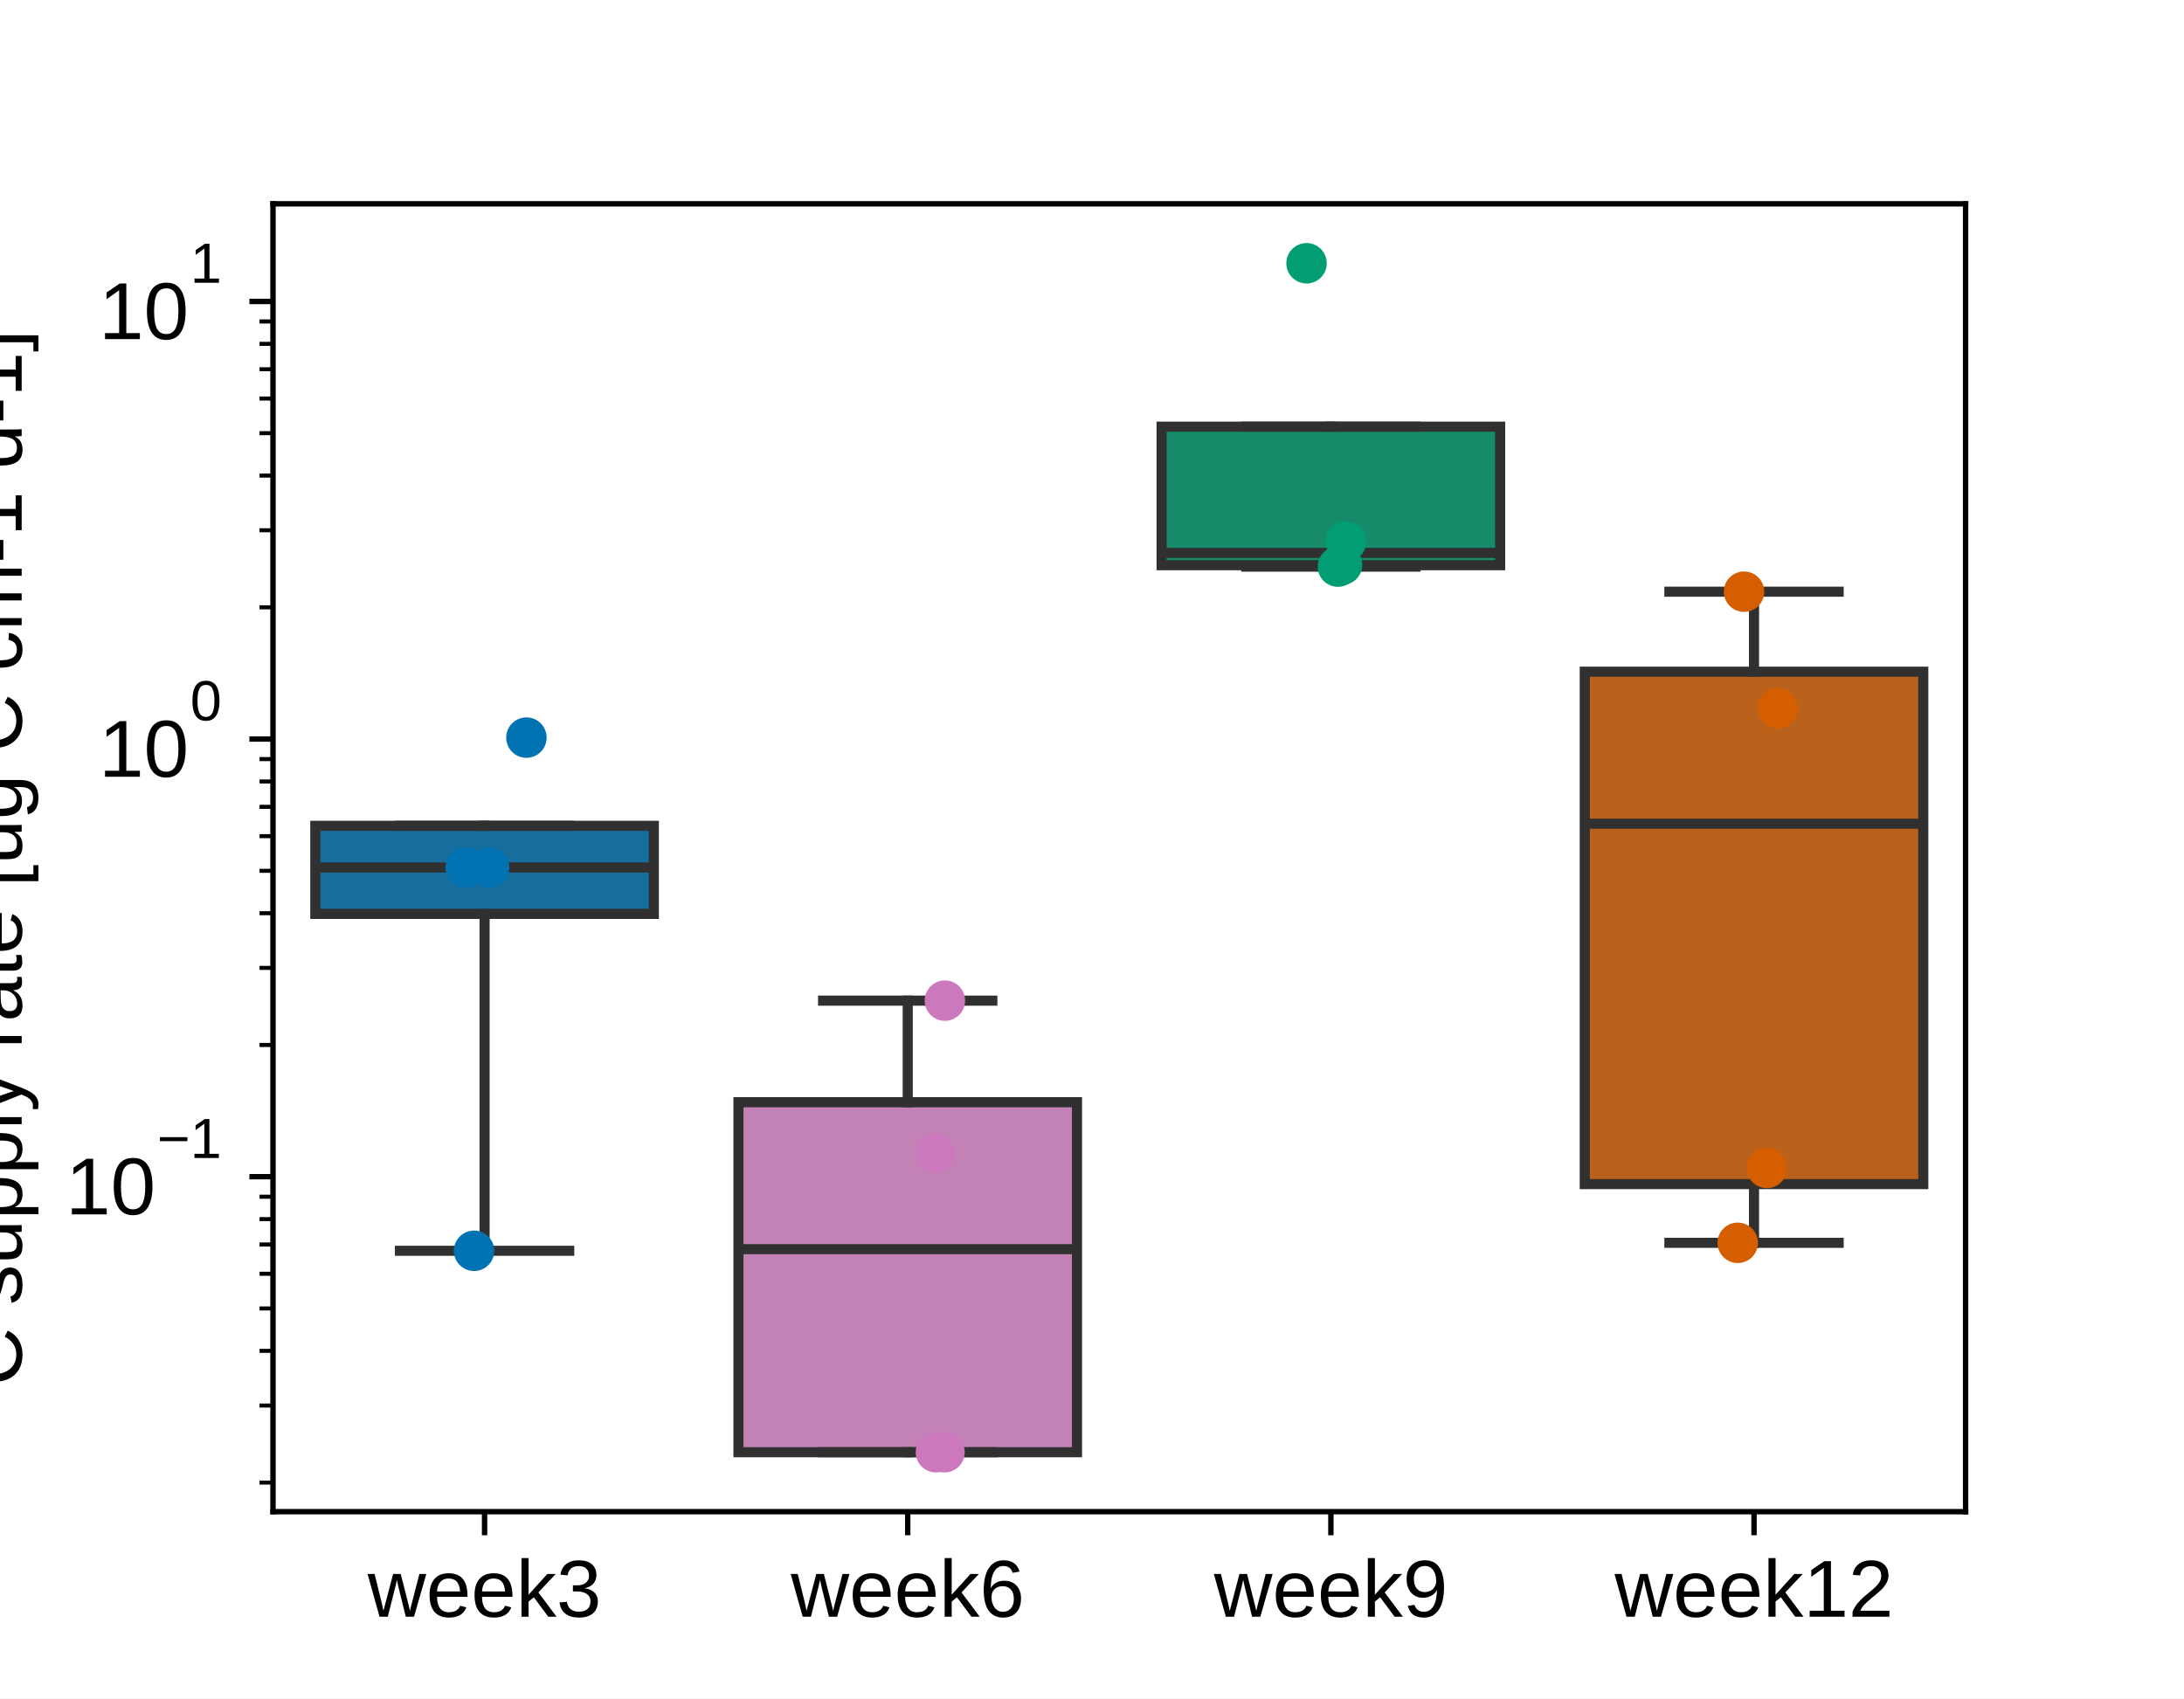
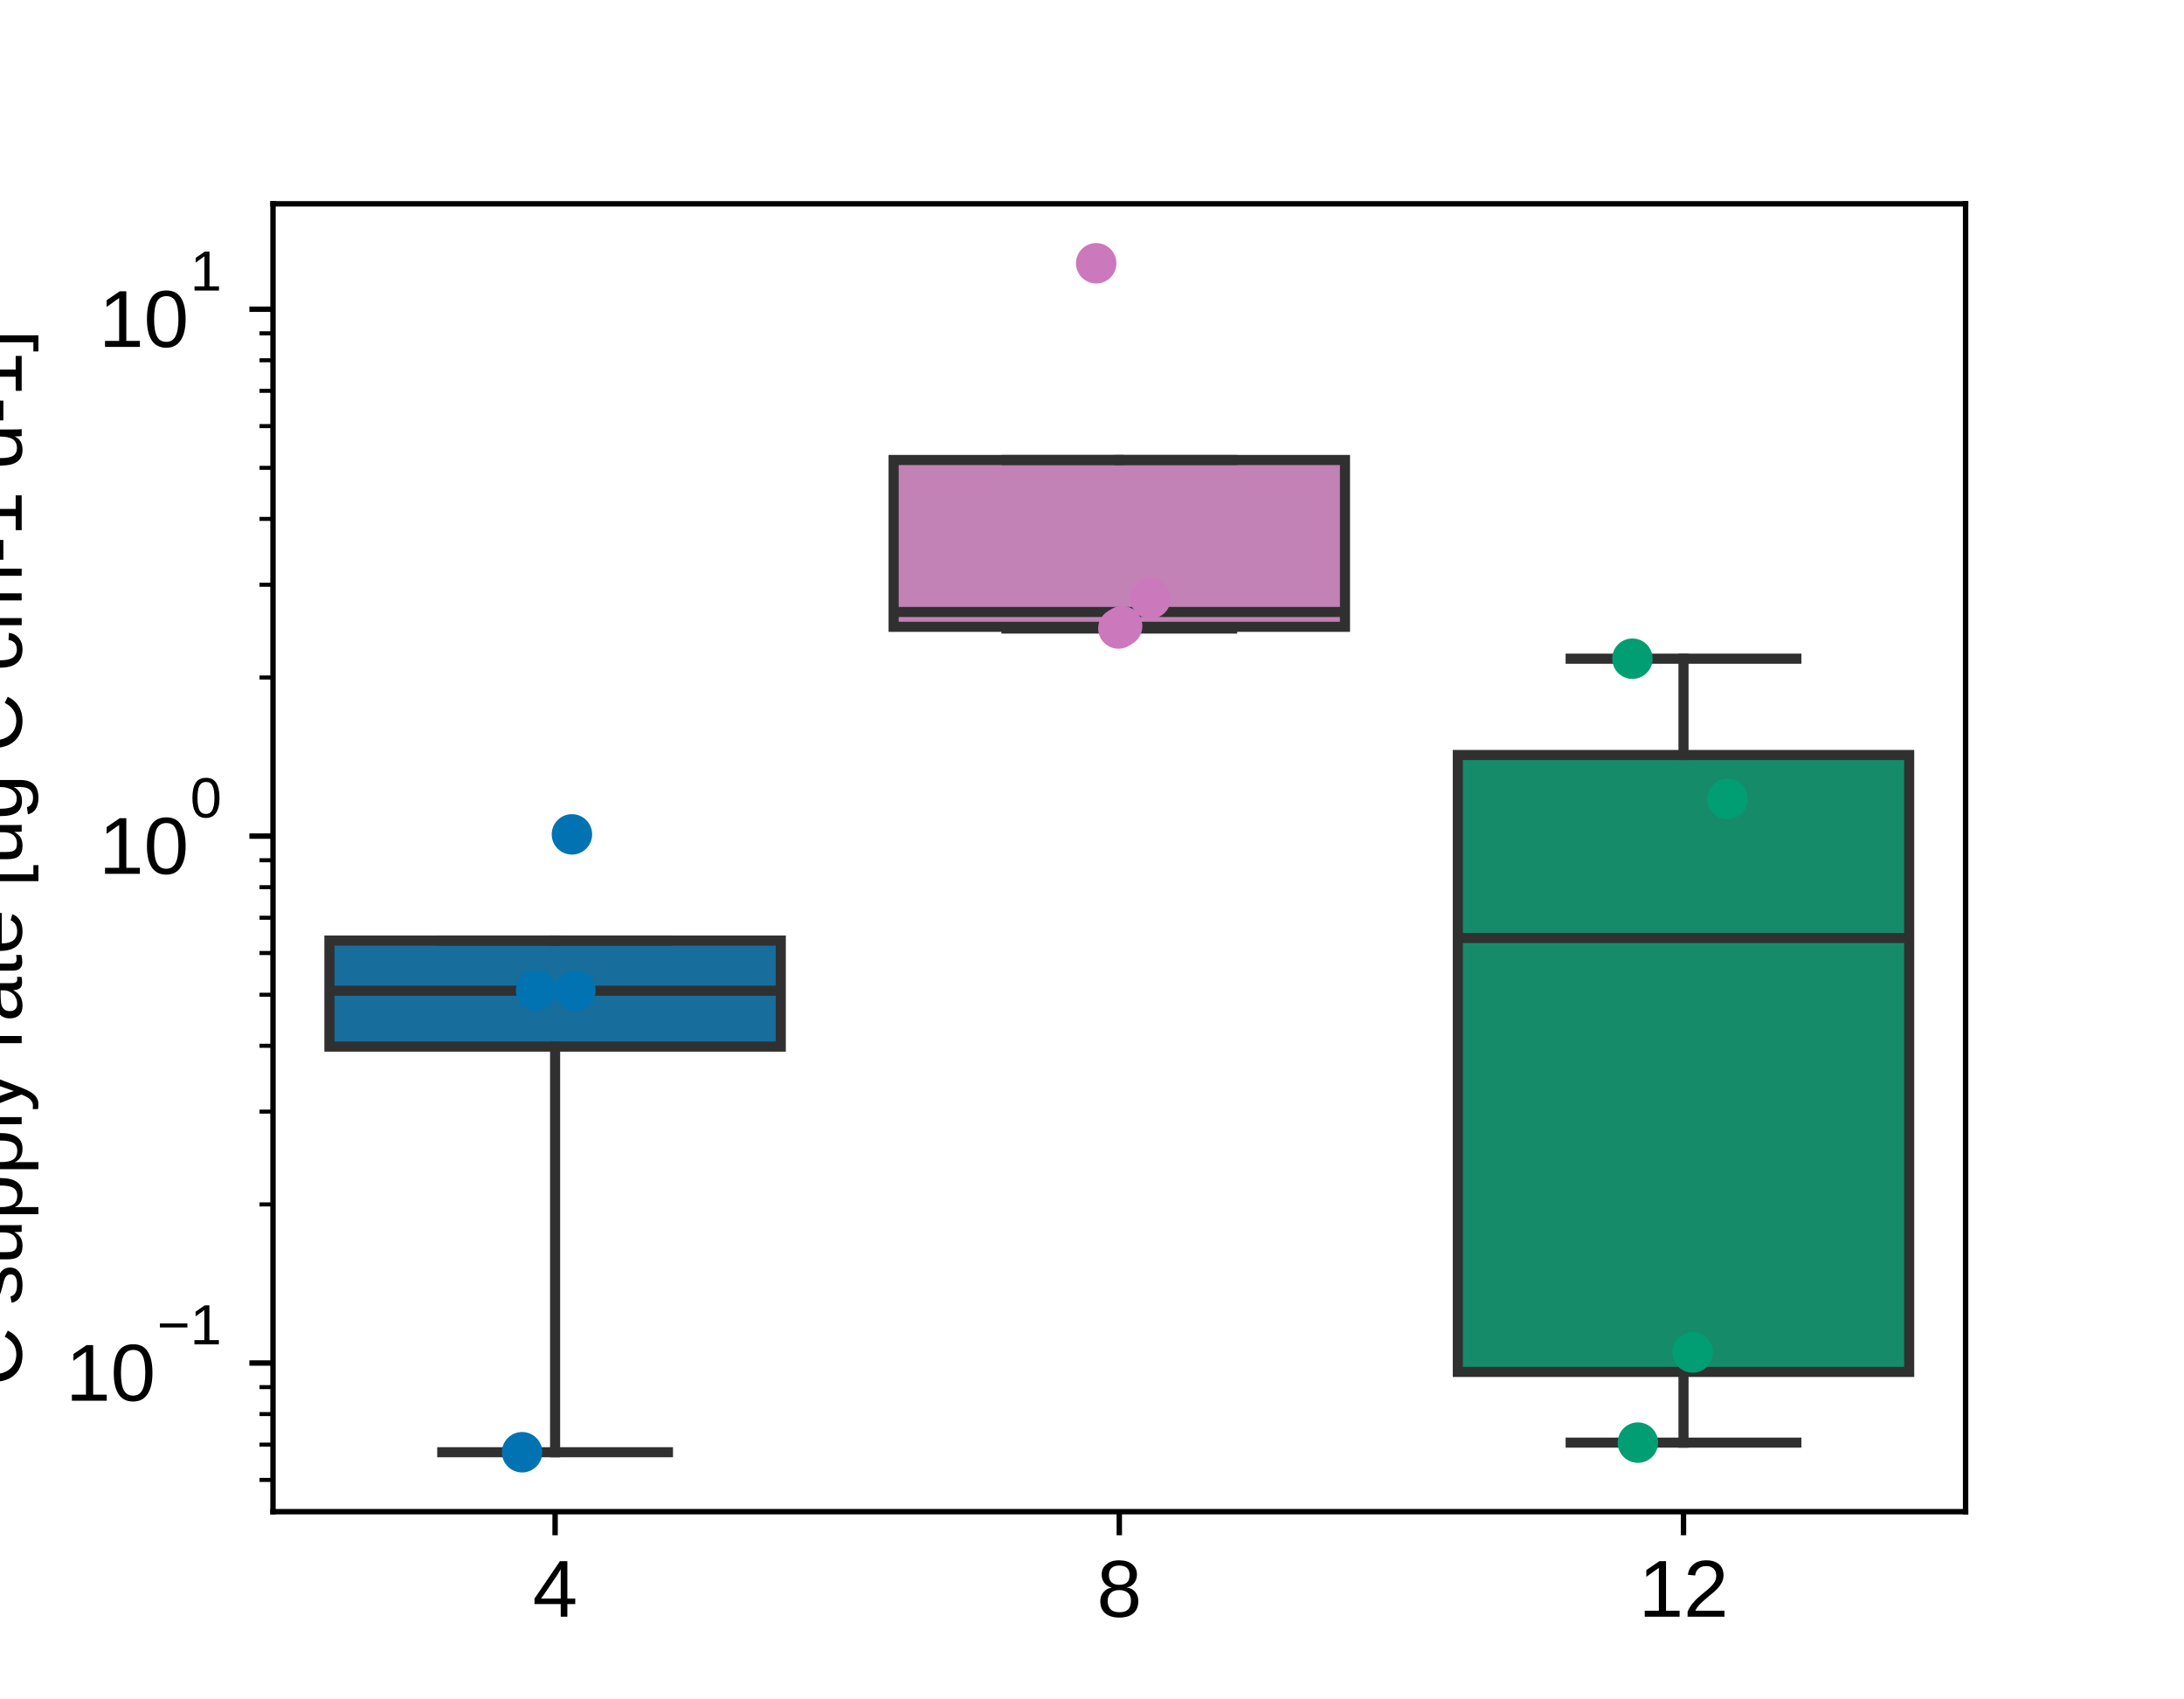
<svg xmlns="http://www.w3.org/2000/svg" xmlns:xlink="http://www.w3.org/1999/xlink" width="324pt" height="252pt" viewBox="0 0 324 252" version="1.1">
  <defs>
    <style type="text/css">*{stroke-linejoin: round; stroke-linecap: butt}</style>
  </defs>
  <g id="figure_1">
    <g id="patch_1">
      <path d="M 0 252  L 324 252  L 324 0  L 0 0  z " style="fill: #ffffff" />
    </g>
    <g id="axes_1">
      <g id="patch_2">
        <path d="M 40.5 224.28  L 291.6 224.28  L 291.6 30.24  L 40.5 30.24  z " style="fill: #ffffff" />
      </g>
      <g id="patch_3">
-         <path d="M 46.778 135.59  L 96.998 135.59  L 96.998 122.521  L 46.778 122.521  L 46.778 135.59  z " clip-path="url(#pc10ff89085)" style="fill: #176d9c; stroke: #303030; stroke-width: 1.5; stroke-linejoin: miter" />
+         <path d="M 48.87 155.28  L 115.83 155.28  L 115.83 139.546  L 48.87 139.546  L 48.87 155.28  z " clip-path="url(#p08565eb645)" style="fill: #176d9c; stroke: #303030; stroke-width: 1.5; stroke-linejoin: miter" />
      </g>
      <g id="patch_4">
-         <path d="M 109.552 215.46  L 159.773 215.46  L 159.773 163.529  L 109.552 163.529  L 109.552 215.46  z " clip-path="url(#pc10ff89085)" style="fill: #c282b5; stroke: #303030; stroke-width: 1.5; stroke-linejoin: miter" />
+         <path d="M 132.57 92.997  L 199.53 92.997  L 199.53 68.245  L 132.57 68.245  L 132.57 92.997  z " clip-path="url(#p08565eb645)" style="fill: #c282b5; stroke: #303030; stroke-width: 1.5; stroke-linejoin: miter" />
      </g>
      <g id="patch_5">
-         <path d="M 172.327 83.859  L 222.548 83.859  L 222.548 63.301  L 172.327 63.301  L 172.327 83.859  z " clip-path="url(#pc10ff89085)" style="fill: #158b6a; stroke: #303030; stroke-width: 1.5; stroke-linejoin: miter" />
-       </g>
-       <g id="patch_6">
-         <path d="M 235.102 175.677  L 285.322 175.677  L 285.322 99.656  L 235.102 99.656  L 235.102 175.677  z " clip-path="url(#pc10ff89085)" style="fill: #ba611b; stroke: #303030; stroke-width: 1.5; stroke-linejoin: miter" />
+         <path d="M 216.27 203.544  L 283.23 203.544  L 283.23 112.016  L 216.27 112.016  L 216.27 203.544  z " clip-path="url(#p08565eb645)" style="fill: #158b6a; stroke: #303030; stroke-width: 1.5; stroke-linejoin: miter" />
      </g>
      <g id="matplotlib.axis_1">
        <g id="xtick_1">
          <g id="line2d_1">
            <defs>
-               <path id="m102ded173f" d="M 0 0  L 0 3.5  " style="stroke: #000000; stroke-width: 0.8" />
+               <path id="mdace966827" d="M 0 0  L 0 3.5  " style="stroke: #000000; stroke-width: 0.8" />
            </defs>
            <g>
-               <use xlink:href="#m102ded173f" x="71.888" y="224.28" style="stroke: #000000; stroke-width: 0.8" />
+               <use xlink:href="#mdace966827" x="82.35" y="224.28" style="stroke: #000000; stroke-width: 0.8" />
            </g>
          </g>
          <g id="text_1">
-             <text style="font: 12px 'Arial', sans-serif; text-anchor: middle" x="71.888" y="239.869" transform="rotate(-0 71.8875 239.8694)">week3</text>
+             <text style="font: 12px 'Arial', sans-serif; text-anchor: middle" x="82.35" y="239.869" transform="rotate(-0 82.35 239.8694)">4</text>
          </g>
        </g>
        <g id="xtick_2">
          <g id="line2d_2">
            <g>
-               <use xlink:href="#m102ded173f" x="134.662" y="224.28" style="stroke: #000000; stroke-width: 0.8" />
+               <use xlink:href="#mdace966827" x="166.05" y="224.28" style="stroke: #000000; stroke-width: 0.8" />
            </g>
          </g>
          <g id="text_2">
-             <text style="font: 12px 'Arial', sans-serif; text-anchor: middle" x="134.662" y="239.869" transform="rotate(-0 134.6625 239.8694)">week6</text>
+             <text style="font: 12px 'Arial', sans-serif; text-anchor: middle" x="166.05" y="239.869" transform="rotate(-0 166.05 239.8694)">8</text>
          </g>
        </g>
        <g id="xtick_3">
          <g id="line2d_3">
            <g>
-               <use xlink:href="#m102ded173f" x="197.438" y="224.28" style="stroke: #000000; stroke-width: 0.8" />
+               <use xlink:href="#mdace966827" x="249.75" y="224.28" style="stroke: #000000; stroke-width: 0.8" />
            </g>
          </g>
          <g id="text_3">
-             <text style="font: 12px 'Arial', sans-serif; text-anchor: middle" x="197.438" y="239.869" transform="rotate(-0 197.4375 239.8694)">week9</text>
-           </g>
-         </g>
-         <g id="xtick_4">
-           <g id="line2d_4">
-             <g>
-               <use xlink:href="#m102ded173f" x="260.212" y="224.28" style="stroke: #000000; stroke-width: 0.8" />
-             </g>
-           </g>
-           <g id="text_4">
-             <text style="font: 12px 'Arial', sans-serif; text-anchor: middle" x="260.212" y="239.869" transform="rotate(-0 260.2125 239.8694)">week12</text>
+             <text style="font: 12px 'Arial', sans-serif; text-anchor: middle" x="249.75" y="239.869" transform="rotate(-0 249.75 239.8694)">12</text>
          </g>
        </g>
      </g>
      <g id="matplotlib.axis_2">
        <g id="ytick_1">
-           <g id="line2d_5">
+           <g id="line2d_4">
            <defs>
-               <path id="mf9dd265465" d="M 0 0  L -3.5 0  " style="stroke: #000000; stroke-width: 0.8" />
+               <path id="mcc59f73c8b" d="M 0 0  L -3.5 0  " style="stroke: #000000; stroke-width: 0.8" />
            </defs>
            <g>
-               <use xlink:href="#mf9dd265465" x="40.5" y="174.58" style="stroke: #000000; stroke-width: 0.8" />
-             </g>
-           </g>
-           <g id="text_5">
-             <g transform="translate(9.74 180.7676)">
+               <use xlink:href="#mcc59f73c8b" x="40.5" y="202.224" style="stroke: #000000; stroke-width: 0.8" />
+             </g>
+           </g>
+           <g id="text_4">
+             <g transform="translate(9.74 208.4112)">
              <text>
                <tspan style="font: 12px 'Arial'" x="0 6.674" y="-0.599">10</tspan>
                <tspan style="font: 8.4px 'Arial'" x="13.557 18.462" y="-8.963">−1</tspan>
              </text>
            </g>
          </g>
        </g>
        <g id="ytick_2">
-           <g id="line2d_6">
-             <g>
-               <use xlink:href="#mf9dd265465" x="40.5" y="109.651" style="stroke: #000000; stroke-width: 0.8" />
-             </g>
-           </g>
-           <g id="text_6">
-             <g transform="translate(14.66 115.8389)">
+           <g id="line2d_5">
+             <g>
+               <use xlink:href="#mcc59f73c8b" x="40.5" y="124.051" style="stroke: #000000; stroke-width: 0.8" />
+             </g>
+           </g>
+           <g id="text_5">
+             <g transform="translate(14.66 130.2382)">
              <text>
                <tspan style="font: 12px 'Arial'" x="0 6.674" y="-0.599">10</tspan>
                <tspan style="font: 8.4px 'Arial'" x="13.557" y="-8.963">0</tspan>
              </text>
            </g>
          </g>
        </g>
        <g id="ytick_3">
-           <g id="line2d_7">
-             <g>
-               <use xlink:href="#mf9dd265465" x="40.5" y="44.723" style="stroke: #000000; stroke-width: 0.8" />
-             </g>
-           </g>
-           <g id="text_7">
-             <g transform="translate(14.66 50.91015)">
+           <g id="line2d_6">
+             <g>
+               <use xlink:href="#mcc59f73c8b" x="40.5" y="45.878" style="stroke: #000000; stroke-width: 0.8" />
+             </g>
+           </g>
+           <g id="text_6">
+             <g transform="translate(14.66 52.06523)">
              <text>
                <tspan style="font: 12px 'Arial'" x="0 6.674" y="-0.599">10</tspan>
                <tspan style="font: 8.4px 'Arial'" x="13.557" y="-8.963">1</tspan>
              </text>
            </g>
          </g>
        </g>
        <g id="ytick_4">
+           <g id="line2d_7">
+             <defs>
+               <path id="m91100df6a6" d="M 0 0  L -2 0  " style="stroke: #000000; stroke-width: 0.6" />
+             </defs>
+             <g>
+               <use xlink:href="#m91100df6a6" x="40.5" y="219.566" style="stroke: #000000; stroke-width: 0.6" />
+             </g>
+           </g>
+         </g>
+         <g id="ytick_5">
          <g id="line2d_8">
-             <defs>
-               <path id="ma9975d7299" d="M 0 0  L -2 0  " style="stroke: #000000; stroke-width: 0.6" />
-             </defs>
-             <g>
-               <use xlink:href="#ma9975d7299" x="40.5" y="219.963" style="stroke: #000000; stroke-width: 0.6" />
-             </g>
-           </g>
-         </g>
-         <g id="ytick_5">
+             <g>
+               <use xlink:href="#m91100df6a6" x="40.5" y="214.333" style="stroke: #000000; stroke-width: 0.6" />
+             </g>
+           </g>
+         </g>
+         <g id="ytick_6">
          <g id="line2d_9">
            <g>
-               <use xlink:href="#ma9975d7299" x="40.5" y="208.53" style="stroke: #000000; stroke-width: 0.6" />
-             </g>
-           </g>
-         </g>
-         <g id="ytick_6">
+               <use xlink:href="#m91100df6a6" x="40.5" y="209.799" style="stroke: #000000; stroke-width: 0.6" />
+             </g>
+           </g>
+         </g>
+         <g id="ytick_7">
          <g id="line2d_10">
            <g>
-               <use xlink:href="#ma9975d7299" x="40.5" y="200.418" style="stroke: #000000; stroke-width: 0.6" />
-             </g>
-           </g>
-         </g>
-         <g id="ytick_7">
+               <use xlink:href="#m91100df6a6" x="40.5" y="205.801" style="stroke: #000000; stroke-width: 0.6" />
+             </g>
+           </g>
+         </g>
+         <g id="ytick_8">
          <g id="line2d_11">
            <g>
-               <use xlink:href="#ma9975d7299" x="40.5" y="194.126" style="stroke: #000000; stroke-width: 0.6" />
-             </g>
-           </g>
-         </g>
-         <g id="ytick_8">
+               <use xlink:href="#m91100df6a6" x="40.5" y="178.691" style="stroke: #000000; stroke-width: 0.6" />
+             </g>
+           </g>
+         </g>
+         <g id="ytick_9">
          <g id="line2d_12">
            <g>
-               <use xlink:href="#ma9975d7299" x="40.5" y="188.984" style="stroke: #000000; stroke-width: 0.6" />
-             </g>
-           </g>
-         </g>
-         <g id="ytick_9">
+               <use xlink:href="#m91100df6a6" x="40.5" y="164.926" style="stroke: #000000; stroke-width: 0.6" />
+             </g>
+           </g>
+         </g>
+         <g id="ytick_10">
          <g id="line2d_13">
            <g>
-               <use xlink:href="#ma9975d7299" x="40.5" y="184.638" style="stroke: #000000; stroke-width: 0.6" />
-             </g>
-           </g>
-         </g>
-         <g id="ytick_10">
+               <use xlink:href="#m91100df6a6" x="40.5" y="155.159" style="stroke: #000000; stroke-width: 0.6" />
+             </g>
+           </g>
+         </g>
+         <g id="ytick_11">
          <g id="line2d_14">
            <g>
-               <use xlink:href="#ma9975d7299" x="40.5" y="180.872" style="stroke: #000000; stroke-width: 0.6" />
-             </g>
-           </g>
-         </g>
-         <g id="ytick_11">
+               <use xlink:href="#m91100df6a6" x="40.5" y="147.583" style="stroke: #000000; stroke-width: 0.6" />
+             </g>
+           </g>
+         </g>
+         <g id="ytick_12">
          <g id="line2d_15">
            <g>
-               <use xlink:href="#ma9975d7299" x="40.5" y="177.551" style="stroke: #000000; stroke-width: 0.6" />
-             </g>
-           </g>
-         </g>
-         <g id="ytick_12">
+               <use xlink:href="#m91100df6a6" x="40.5" y="141.393" style="stroke: #000000; stroke-width: 0.6" />
+             </g>
+           </g>
+         </g>
+         <g id="ytick_13">
          <g id="line2d_16">
            <g>
-               <use xlink:href="#ma9975d7299" x="40.5" y="155.035" style="stroke: #000000; stroke-width: 0.6" />
-             </g>
-           </g>
-         </g>
-         <g id="ytick_13">
+               <use xlink:href="#m91100df6a6" x="40.5" y="136.16" style="stroke: #000000; stroke-width: 0.6" />
+             </g>
+           </g>
+         </g>
+         <g id="ytick_14">
          <g id="line2d_17">
            <g>
-               <use xlink:href="#ma9975d7299" x="40.5" y="143.601" style="stroke: #000000; stroke-width: 0.6" />
-             </g>
-           </g>
-         </g>
-         <g id="ytick_14">
+               <use xlink:href="#m91100df6a6" x="40.5" y="131.626" style="stroke: #000000; stroke-width: 0.6" />
+             </g>
+           </g>
+         </g>
+         <g id="ytick_15">
          <g id="line2d_18">
            <g>
-               <use xlink:href="#ma9975d7299" x="40.5" y="135.489" style="stroke: #000000; stroke-width: 0.6" />
-             </g>
-           </g>
-         </g>
-         <g id="ytick_15">
+               <use xlink:href="#m91100df6a6" x="40.5" y="127.628" style="stroke: #000000; stroke-width: 0.6" />
+             </g>
+           </g>
+         </g>
+         <g id="ytick_16">
          <g id="line2d_19">
            <g>
-               <use xlink:href="#ma9975d7299" x="40.5" y="129.197" style="stroke: #000000; stroke-width: 0.6" />
-             </g>
-           </g>
-         </g>
-         <g id="ytick_16">
+               <use xlink:href="#m91100df6a6" x="40.5" y="100.518" style="stroke: #000000; stroke-width: 0.6" />
+             </g>
+           </g>
+         </g>
+         <g id="ytick_17">
          <g id="line2d_20">
            <g>
-               <use xlink:href="#ma9975d7299" x="40.5" y="124.056" style="stroke: #000000; stroke-width: 0.6" />
-             </g>
-           </g>
-         </g>
-         <g id="ytick_17">
+               <use xlink:href="#m91100df6a6" x="40.5" y="86.753" style="stroke: #000000; stroke-width: 0.6" />
+             </g>
+           </g>
+         </g>
+         <g id="ytick_18">
          <g id="line2d_21">
            <g>
-               <use xlink:href="#ma9975d7299" x="40.5" y="119.709" style="stroke: #000000; stroke-width: 0.6" />
-             </g>
-           </g>
-         </g>
-         <g id="ytick_18">
+               <use xlink:href="#m91100df6a6" x="40.5" y="76.986" style="stroke: #000000; stroke-width: 0.6" />
+             </g>
+           </g>
+         </g>
+         <g id="ytick_19">
          <g id="line2d_22">
            <g>
-               <use xlink:href="#ma9975d7299" x="40.5" y="115.944" style="stroke: #000000; stroke-width: 0.6" />
-             </g>
-           </g>
-         </g>
-         <g id="ytick_19">
+               <use xlink:href="#m91100df6a6" x="40.5" y="69.41" style="stroke: #000000; stroke-width: 0.6" />
+             </g>
+           </g>
+         </g>
+         <g id="ytick_20">
          <g id="line2d_23">
            <g>
-               <use xlink:href="#ma9975d7299" x="40.5" y="112.622" style="stroke: #000000; stroke-width: 0.6" />
-             </g>
-           </g>
-         </g>
-         <g id="ytick_20">
+               <use xlink:href="#m91100df6a6" x="40.5" y="63.22" style="stroke: #000000; stroke-width: 0.6" />
+             </g>
+           </g>
+         </g>
+         <g id="ytick_21">
          <g id="line2d_24">
            <g>
-               <use xlink:href="#ma9975d7299" x="40.5" y="90.106" style="stroke: #000000; stroke-width: 0.6" />
-             </g>
-           </g>
-         </g>
-         <g id="ytick_21">
+               <use xlink:href="#m91100df6a6" x="40.5" y="57.987" style="stroke: #000000; stroke-width: 0.6" />
+             </g>
+           </g>
+         </g>
+         <g id="ytick_22">
          <g id="line2d_25">
            <g>
-               <use xlink:href="#ma9975d7299" x="40.5" y="78.673" style="stroke: #000000; stroke-width: 0.6" />
-             </g>
-           </g>
-         </g>
-         <g id="ytick_22">
+               <use xlink:href="#m91100df6a6" x="40.5" y="53.453" style="stroke: #000000; stroke-width: 0.6" />
+             </g>
+           </g>
+         </g>
+         <g id="ytick_23">
          <g id="line2d_26">
            <g>
-               <use xlink:href="#ma9975d7299" x="40.5" y="70.56" style="stroke: #000000; stroke-width: 0.6" />
-             </g>
-           </g>
-         </g>
-         <g id="ytick_23">
-           <g id="line2d_27">
-             <g>
-               <use xlink:href="#ma9975d7299" x="40.5" y="64.268" style="stroke: #000000; stroke-width: 0.6" />
-             </g>
-           </g>
-         </g>
-         <g id="ytick_24">
-           <g id="line2d_28">
-             <g>
-               <use xlink:href="#ma9975d7299" x="40.5" y="59.127" style="stroke: #000000; stroke-width: 0.6" />
-             </g>
-           </g>
-         </g>
-         <g id="ytick_25">
-           <g id="line2d_29">
-             <g>
-               <use xlink:href="#ma9975d7299" x="40.5" y="54.78" style="stroke: #000000; stroke-width: 0.6" />
-             </g>
-           </g>
-         </g>
-         <g id="ytick_26">
-           <g id="line2d_30">
-             <g>
-               <use xlink:href="#ma9975d7299" x="40.5" y="51.015" style="stroke: #000000; stroke-width: 0.6" />
-             </g>
-           </g>
-         </g>
-         <g id="ytick_27">
-           <g id="line2d_31">
-             <g>
-               <use xlink:href="#ma9975d7299" x="40.5" y="47.694" style="stroke: #000000; stroke-width: 0.6" />
-             </g>
-           </g>
-         </g>
-         <g id="text_8">
+               <use xlink:href="#m91100df6a6" x="40.5" y="49.455" style="stroke: #000000; stroke-width: 0.6" />
+             </g>
+           </g>
+         </g>
+         <g id="text_7">
          <text style="font: 12px 'Arial', sans-serif; text-anchor: middle" x="3.214" y="127.26" transform="rotate(-90 3.214375 127.26)">C supply rate [ug C cm-1 d-1]</text>
        </g>
      </g>
+       <g id="line2d_27">
+         <path d="M 82.35 155.28  L 82.35 215.46  " clip-path="url(#p08565eb645)" style="fill: none; stroke: #303030; stroke-width: 1.5; stroke-linecap: square" />
+       </g>
+       <g id="line2d_28">
+         <path d="M 82.35 139.546  L 82.35 139.546  " clip-path="url(#p08565eb645)" style="fill: none; stroke: #303030; stroke-width: 1.5; stroke-linecap: square" />
+       </g>
+       <g id="line2d_29">
+         <path d="M 65.61 215.46  L 99.09 215.46  " clip-path="url(#p08565eb645)" style="fill: none; stroke: #303030; stroke-width: 1.5; stroke-linecap: square" />
+       </g>
+       <g id="line2d_30">
+         <path d="M 65.61 139.546  L 99.09 139.546  " clip-path="url(#p08565eb645)" style="fill: none; stroke: #303030; stroke-width: 1.5; stroke-linecap: square" />
+       </g>
+       <g id="line2d_31">
+         <path d="M 166.05 92.997  L 166.05 93.249  " clip-path="url(#p08565eb645)" style="fill: none; stroke: #303030; stroke-width: 1.5; stroke-linecap: square" />
+       </g>
      <g id="line2d_32">
-         <path d="M 71.888 135.59  L 71.888 185.574  " clip-path="url(#pc10ff89085)" style="fill: none; stroke: #303030; stroke-width: 1.5; stroke-linecap: square" />
+         <path d="M 166.05 68.245  L 166.05 68.245  " clip-path="url(#p08565eb645)" style="fill: none; stroke: #303030; stroke-width: 1.5; stroke-linecap: square" />
      </g>
      <g id="line2d_33">
-         <path d="M 71.888 122.521  L 71.888 122.521  " clip-path="url(#pc10ff89085)" style="fill: none; stroke: #303030; stroke-width: 1.5; stroke-linecap: square" />
+         <path d="M 149.31 93.249  L 182.79 93.249  " clip-path="url(#p08565eb645)" style="fill: none; stroke: #303030; stroke-width: 1.5; stroke-linecap: square" />
      </g>
      <g id="line2d_34">
-         <path d="M 59.333 185.574  L 84.442 185.574  " clip-path="url(#pc10ff89085)" style="fill: none; stroke: #303030; stroke-width: 1.5; stroke-linecap: square" />
+         <path d="M 149.31 68.245  L 182.79 68.245  " clip-path="url(#p08565eb645)" style="fill: none; stroke: #303030; stroke-width: 1.5; stroke-linecap: square" />
      </g>
      <g id="line2d_35">
-         <path d="M 59.333 122.521  L 84.442 122.521  " clip-path="url(#pc10ff89085)" style="fill: none; stroke: #303030; stroke-width: 1.5; stroke-linecap: square" />
+         <path d="M 249.75 203.544  L 249.75 214.034  " clip-path="url(#p08565eb645)" style="fill: none; stroke: #303030; stroke-width: 1.5; stroke-linecap: square" />
      </g>
      <g id="line2d_36">
-         <path d="M 134.662 215.46  L 134.662 215.46  " clip-path="url(#pc10ff89085)" style="fill: none; stroke: #303030; stroke-width: 1.5; stroke-linecap: square" />
+         <path d="M 249.75 112.016  L 249.75 97.725  " clip-path="url(#p08565eb645)" style="fill: none; stroke: #303030; stroke-width: 1.5; stroke-linecap: square" />
      </g>
      <g id="line2d_37">
-         <path d="M 134.662 163.529  L 134.662 148.459  " clip-path="url(#pc10ff89085)" style="fill: none; stroke: #303030; stroke-width: 1.5; stroke-linecap: square" />
+         <path d="M 233.01 214.034  L 266.49 214.034  " clip-path="url(#p08565eb645)" style="fill: none; stroke: #303030; stroke-width: 1.5; stroke-linecap: square" />
      </g>
      <g id="line2d_38">
-         <path d="M 122.108 215.46  L 147.218 215.46  " clip-path="url(#pc10ff89085)" style="fill: none; stroke: #303030; stroke-width: 1.5; stroke-linecap: square" />
+         <path d="M 233.01 97.725  L 266.49 97.725  " clip-path="url(#p08565eb645)" style="fill: none; stroke: #303030; stroke-width: 1.5; stroke-linecap: square" />
      </g>
      <g id="line2d_39">
-         <path d="M 122.108 148.459  L 147.218 148.459  " clip-path="url(#pc10ff89085)" style="fill: none; stroke: #303030; stroke-width: 1.5; stroke-linecap: square" />
+         <path d="M 48.87 146.987  L 115.83 146.987  " clip-path="url(#p08565eb645)" style="fill: none; stroke: #303030; stroke-width: 1.5" />
      </g>
      <g id="line2d_40">
-         <path d="M 197.438 83.859  L 197.438 84.068  " clip-path="url(#pc10ff89085)" style="fill: none; stroke: #303030; stroke-width: 1.5; stroke-linecap: square" />
+         <path d="M 132.57 90.792  L 199.53 90.792  " clip-path="url(#p08565eb645)" style="fill: none; stroke: #303030; stroke-width: 1.5" />
      </g>
      <g id="line2d_41">
-         <path d="M 197.438 63.301  L 197.438 63.301  " clip-path="url(#pc10ff89085)" style="fill: none; stroke: #303030; stroke-width: 1.5; stroke-linecap: square" />
-       </g>
-       <g id="line2d_42">
-         <path d="M 184.882 84.068  L 209.993 84.068  " clip-path="url(#pc10ff89085)" style="fill: none; stroke: #303030; stroke-width: 1.5; stroke-linecap: square" />
-       </g>
-       <g id="line2d_43">
-         <path d="M 184.882 63.301  L 209.993 63.301  " clip-path="url(#pc10ff89085)" style="fill: none; stroke: #303030; stroke-width: 1.5; stroke-linecap: square" />
-       </g>
-       <g id="line2d_44">
-         <path d="M 260.212 175.677  L 260.212 184.39  " clip-path="url(#pc10ff89085)" style="fill: none; stroke: #303030; stroke-width: 1.5; stroke-linecap: square" />
-       </g>
-       <g id="line2d_45">
-         <path d="M 260.212 99.656  L 260.212 87.786  " clip-path="url(#pc10ff89085)" style="fill: none; stroke: #303030; stroke-width: 1.5; stroke-linecap: square" />
-       </g>
-       <g id="line2d_46">
-         <path d="M 247.657 184.39  L 272.767 184.39  " clip-path="url(#pc10ff89085)" style="fill: none; stroke: #303030; stroke-width: 1.5; stroke-linecap: square" />
-       </g>
-       <g id="line2d_47">
-         <path d="M 247.657 87.786  L 272.767 87.786  " clip-path="url(#pc10ff89085)" style="fill: none; stroke: #303030; stroke-width: 1.5; stroke-linecap: square" />
-       </g>
-       <g id="line2d_48">
-         <path d="M 46.778 128.702  L 96.998 128.702  " clip-path="url(#pc10ff89085)" style="fill: none; stroke: #303030; stroke-width: 1.5" />
-       </g>
-       <g id="line2d_49">
-         <path d="M 109.552 185.332  L 159.773 185.332  " clip-path="url(#pc10ff89085)" style="fill: none; stroke: #303030; stroke-width: 1.5" />
-       </g>
-       <g id="line2d_50">
-         <path d="M 172.327 82.028  L 222.548 82.028  " clip-path="url(#pc10ff89085)" style="fill: none; stroke: #303030; stroke-width: 1.5" />
-       </g>
-       <g id="line2d_51">
-         <path d="M 235.102 122.204  L 285.322 122.204  " clip-path="url(#pc10ff89085)" style="fill: none; stroke: #303030; stroke-width: 1.5" />
+         <path d="M 216.27 139.164  L 283.23 139.164  " clip-path="url(#p08565eb645)" style="fill: none; stroke: #303030; stroke-width: 1.5" />
+       </g>
+       <g id="patch_6">
+         <path d="M 40.5 224.28  L 40.5 30.24  " style="fill: none; stroke: #000000; stroke-width: 0.8; stroke-linejoin: miter; stroke-linecap: square" />
      </g>
      <g id="patch_7">
-         <path d="M 40.5 224.28  L 40.5 30.24  " style="fill: none; stroke: #000000; stroke-width: 0.8; stroke-linejoin: miter; stroke-linecap: square" />
+         <path d="M 291.6 224.28  L 291.6 30.24  " style="fill: none; stroke: #000000; stroke-width: 0.8; stroke-linejoin: miter; stroke-linecap: square" />
      </g>
      <g id="patch_8">
-         <path d="M 291.6 224.28  L 291.6 30.24  " style="fill: none; stroke: #000000; stroke-width: 0.8; stroke-linejoin: miter; stroke-linecap: square" />
+         <path d="M 40.5 224.28  L 291.6 224.28  " style="fill: none; stroke: #000000; stroke-width: 0.8; stroke-linejoin: miter; stroke-linecap: square" />
      </g>
      <g id="patch_9">
-         <path d="M 40.5 224.28  L 291.6 224.28  " style="fill: none; stroke: #000000; stroke-width: 0.8; stroke-linejoin: miter; stroke-linecap: square" />
-       </g>
-       <g id="patch_10">
        <path d="M 40.5 30.24  L 291.6 30.24  " style="fill: none; stroke: #000000; stroke-width: 0.8; stroke-linejoin: miter; stroke-linecap: square" />
      </g>
      <g id="PathCollection_1">
        <defs>
-           <path id="C0_0_506edacb20" d="M 0 3  C 0.796 3 1.559 2.684 2.121 2.121  C 2.684 1.559 3 0.796 3 -0  C 3 -0.796 2.684 -1.559 2.121 -2.121  C 1.559 -2.684 0.796 -3 0 -3  C -0.796 -3 -1.559 -2.684 -2.121 -2.121  C -2.684 -1.559 -3 -0.796 -3 0  C -3 0.796 -2.684 1.559 -2.121 2.121  C -1.559 2.684 -0.796 3 0 3  z " />
+           <path id="C0_0_68fcdd93d4" d="M 0 3  C 0.796 3 1.559 2.684 2.121 2.121  C 2.684 1.559 3 0.796 3 -0  C 3 -0.796 2.684 -1.559 2.121 -2.121  C 1.559 -2.684 0.796 -3 0 -3  C -0.796 -3 -1.559 -2.684 -2.121 -2.121  C -2.684 -1.559 -3 -0.796 -3 0  C -3 0.796 -2.684 1.559 -2.121 2.121  C -1.559 2.684 -0.796 3 0 3  z " />
        </defs>
-         <g clip-path="url(#pc10ff89085)">
-           <use xlink:href="#C0_0_506edacb20" x="70.326" y="185.574" style="fill: #0173b2" />
-         </g>
-         <g clip-path="url(#pc10ff89085)">
-           <use xlink:href="#C0_0_506edacb20" x="69.089" y="128.702" style="fill: #0173b2" />
-         </g>
-         <g clip-path="url(#pc10ff89085)">
-           <use xlink:href="#C0_0_506edacb20" x="72.558" y="128.702" style="fill: #0173b2" />
-         </g>
-         <g clip-path="url(#pc10ff89085)">
-           <use xlink:href="#C0_0_506edacb20" x="78.096" y="109.436" style="fill: #0173b2" />
+         <g clip-path="url(#p08565eb645)">
+           <use xlink:href="#C0_0_68fcdd93d4" x="77.454" y="215.46" style="fill: #0173b2" />
+         </g>
+         <g clip-path="url(#p08565eb645)">
+           <use xlink:href="#C0_0_68fcdd93d4" x="79.533" y="146.987" style="fill: #0173b2" />
+         </g>
+         <g clip-path="url(#p08565eb645)">
+           <use xlink:href="#C0_0_68fcdd93d4" x="85.365" y="146.987" style="fill: #0173b2" />
+         </g>
+         <g clip-path="url(#p08565eb645)">
+           <use xlink:href="#C0_0_68fcdd93d4" x="84.846" y="123.792" style="fill: #0173b2" />
        </g>
      </g>
      <g id="PathCollection_2">
        <defs>
-           <path id="C1_0_e823065cbf" d="M 0 3  C 0.796 3 1.559 2.684 2.121 2.121  C 2.684 1.559 3 0.796 3 -0  C 3 -0.796 2.684 -1.559 2.121 -2.121  C 1.559 -2.684 0.796 -3 0 -3  C -0.796 -3 -1.559 -2.684 -2.121 -2.121  C -2.684 -1.559 -3 -0.796 -3 0  C -3 0.796 -2.684 1.559 -2.121 2.121  C -1.559 2.684 -0.796 3 0 3  z " />
+           <path id="C1_0_8c948f23d1" d="M 0 3  C 0.796 3 1.559 2.684 2.121 2.121  C 2.684 1.559 3 0.796 3 -0  C 3 -0.796 2.684 -1.559 2.121 -2.121  C 1.559 -2.684 0.796 -3 0 -3  C -0.796 -3 -1.559 -2.684 -2.121 -2.121  C -2.684 -1.559 -3 -0.796 -3 0  C -3 0.796 -2.684 1.559 -2.121 2.121  C -1.559 2.684 -0.796 3 0 3  z " />
        </defs>
-         <g clip-path="url(#pc10ff89085)">
-           <use xlink:href="#C1_0_e823065cbf" x="138.682" y="171.101" style="fill: #cc78bc" />
-         </g>
-         <g clip-path="url(#pc10ff89085)">
-           <use xlink:href="#C1_0_e823065cbf" x="138.844" y="215.46" style="fill: #cc78bc" />
-         </g>
-         <g clip-path="url(#pc10ff89085)">
-           <use xlink:href="#C1_0_e823065cbf" x="140.119" y="215.46" style="fill: #cc78bc" />
-         </g>
-         <g clip-path="url(#pc10ff89085)">
-           <use xlink:href="#C1_0_e823065cbf" x="140.175" y="148.459" style="fill: #cc78bc" />
+         <g clip-path="url(#p08565eb645)">
+           <use xlink:href="#C1_0_8c948f23d1" x="170.672" y="88.797" style="fill: #cc78bc" />
+         </g>
+         <g clip-path="url(#p08565eb645)">
+           <use xlink:href="#C1_0_8c948f23d1" x="165.913" y="93.249" style="fill: #cc78bc" />
+         </g>
+         <g clip-path="url(#p08565eb645)">
+           <use xlink:href="#C1_0_8c948f23d1" x="166.47" y="92.913" style="fill: #cc78bc" />
+         </g>
+         <g clip-path="url(#p08565eb645)">
+           <use xlink:href="#C1_0_8c948f23d1" x="162.623" y="39.06" style="fill: #cc78bc" />
        </g>
      </g>
      <g id="PathCollection_3">
        <defs>
-           <path id="C2_0_5a9a584009" d="M 0 3  C 0.796 3 1.559 2.684 2.121 2.121  C 2.684 1.559 3 0.796 3 -0  C 3 -0.796 2.684 -1.559 2.121 -2.121  C 1.559 -2.684 0.796 -3 0 -3  C -0.796 -3 -1.559 -2.684 -2.121 -2.121  C -2.684 -1.559 -3 -0.796 -3 0  C -3 0.796 -2.684 1.559 -2.121 2.121  C -1.559 2.684 -0.796 3 0 3  z " />
+           <path id="C2_0_9226b68e0a" d="M 0 3  C 0.796 3 1.559 2.684 2.121 2.121  C 2.684 1.559 3 0.796 3 -0  C 3 -0.796 2.684 -1.559 2.121 -2.121  C 1.559 -2.684 0.796 -3 0 -3  C -0.796 -3 -1.559 -2.684 -2.121 -2.121  C -2.684 -1.559 -3 -0.796 -3 0  C -3 0.796 -2.684 1.559 -2.121 2.121  C -1.559 2.684 -0.796 3 0 3  z " />
        </defs>
-         <g clip-path="url(#pc10ff89085)">
-           <use xlink:href="#C2_0_5a9a584009" x="199.674" y="80.37" style="fill: #029e73" />
-         </g>
-         <g clip-path="url(#pc10ff89085)">
-           <use xlink:href="#C2_0_5a9a584009" x="198.486" y="84.068" style="fill: #029e73" />
-         </g>
-         <g clip-path="url(#pc10ff89085)">
-           <use xlink:href="#C2_0_5a9a584009" x="199.096" y="83.789" style="fill: #029e73" />
-         </g>
-         <g clip-path="url(#pc10ff89085)">
-           <use xlink:href="#C2_0_5a9a584009" x="193.829" y="39.06" style="fill: #029e73" />
-         </g>
-       </g>
-       <g id="PathCollection_4">
-         <defs>
-           <path id="C3_0_d5b37972b3" d="M 0 3  C 0.796 3 1.559 2.684 2.121 2.121  C 2.684 1.559 3 0.796 3 -0  C 3 -0.796 2.684 -1.559 2.121 -2.121  C 1.559 -2.684 0.796 -3 0 -3  C -0.796 -3 -1.559 -2.684 -2.121 -2.121  C -2.684 -1.559 -3 -0.796 -3 0  C -3 0.796 -2.684 1.559 -2.121 2.121  C -1.559 2.684 -0.796 3 0 3  z " />
-         </defs>
-         <g clip-path="url(#pc10ff89085)">
-           <use xlink:href="#C3_0_d5b37972b3" x="263.729" y="105.062" style="fill: #d55e00" />
-         </g>
-         <g clip-path="url(#pc10ff89085)">
-           <use xlink:href="#C3_0_d5b37972b3" x="262.108" y="173.283" style="fill: #d55e00" />
-         </g>
-         <g clip-path="url(#pc10ff89085)">
-           <use xlink:href="#C3_0_d5b37972b3" x="257.795" y="184.39" style="fill: #d55e00" />
-         </g>
-         <g clip-path="url(#pc10ff89085)">
-           <use xlink:href="#C3_0_d5b37972b3" x="258.731" y="87.786" style="fill: #d55e00" />
+         <g clip-path="url(#p08565eb645)">
+           <use xlink:href="#C2_0_9226b68e0a" x="256.279" y="118.525" style="fill: #029e73" />
+         </g>
+         <g clip-path="url(#p08565eb645)">
+           <use xlink:href="#C2_0_9226b68e0a" x="251.106" y="200.662" style="fill: #029e73" />
+         </g>
+         <g clip-path="url(#p08565eb645)">
+           <use xlink:href="#C2_0_9226b68e0a" x="242.984" y="214.034" style="fill: #029e73" />
+         </g>
+         <g clip-path="url(#p08565eb645)">
+           <use xlink:href="#C2_0_9226b68e0a" x="242.169" y="97.725" style="fill: #029e73" />
        </g>
      </g>
    </g>
  </g>
  <defs>
-     <clipPath id="pc10ff89085">
+     <clipPath id="p08565eb645">
      <rect x="40.5" y="30.24" width="251.1" height="194.04" />
    </clipPath>
  </defs>
</svg>
